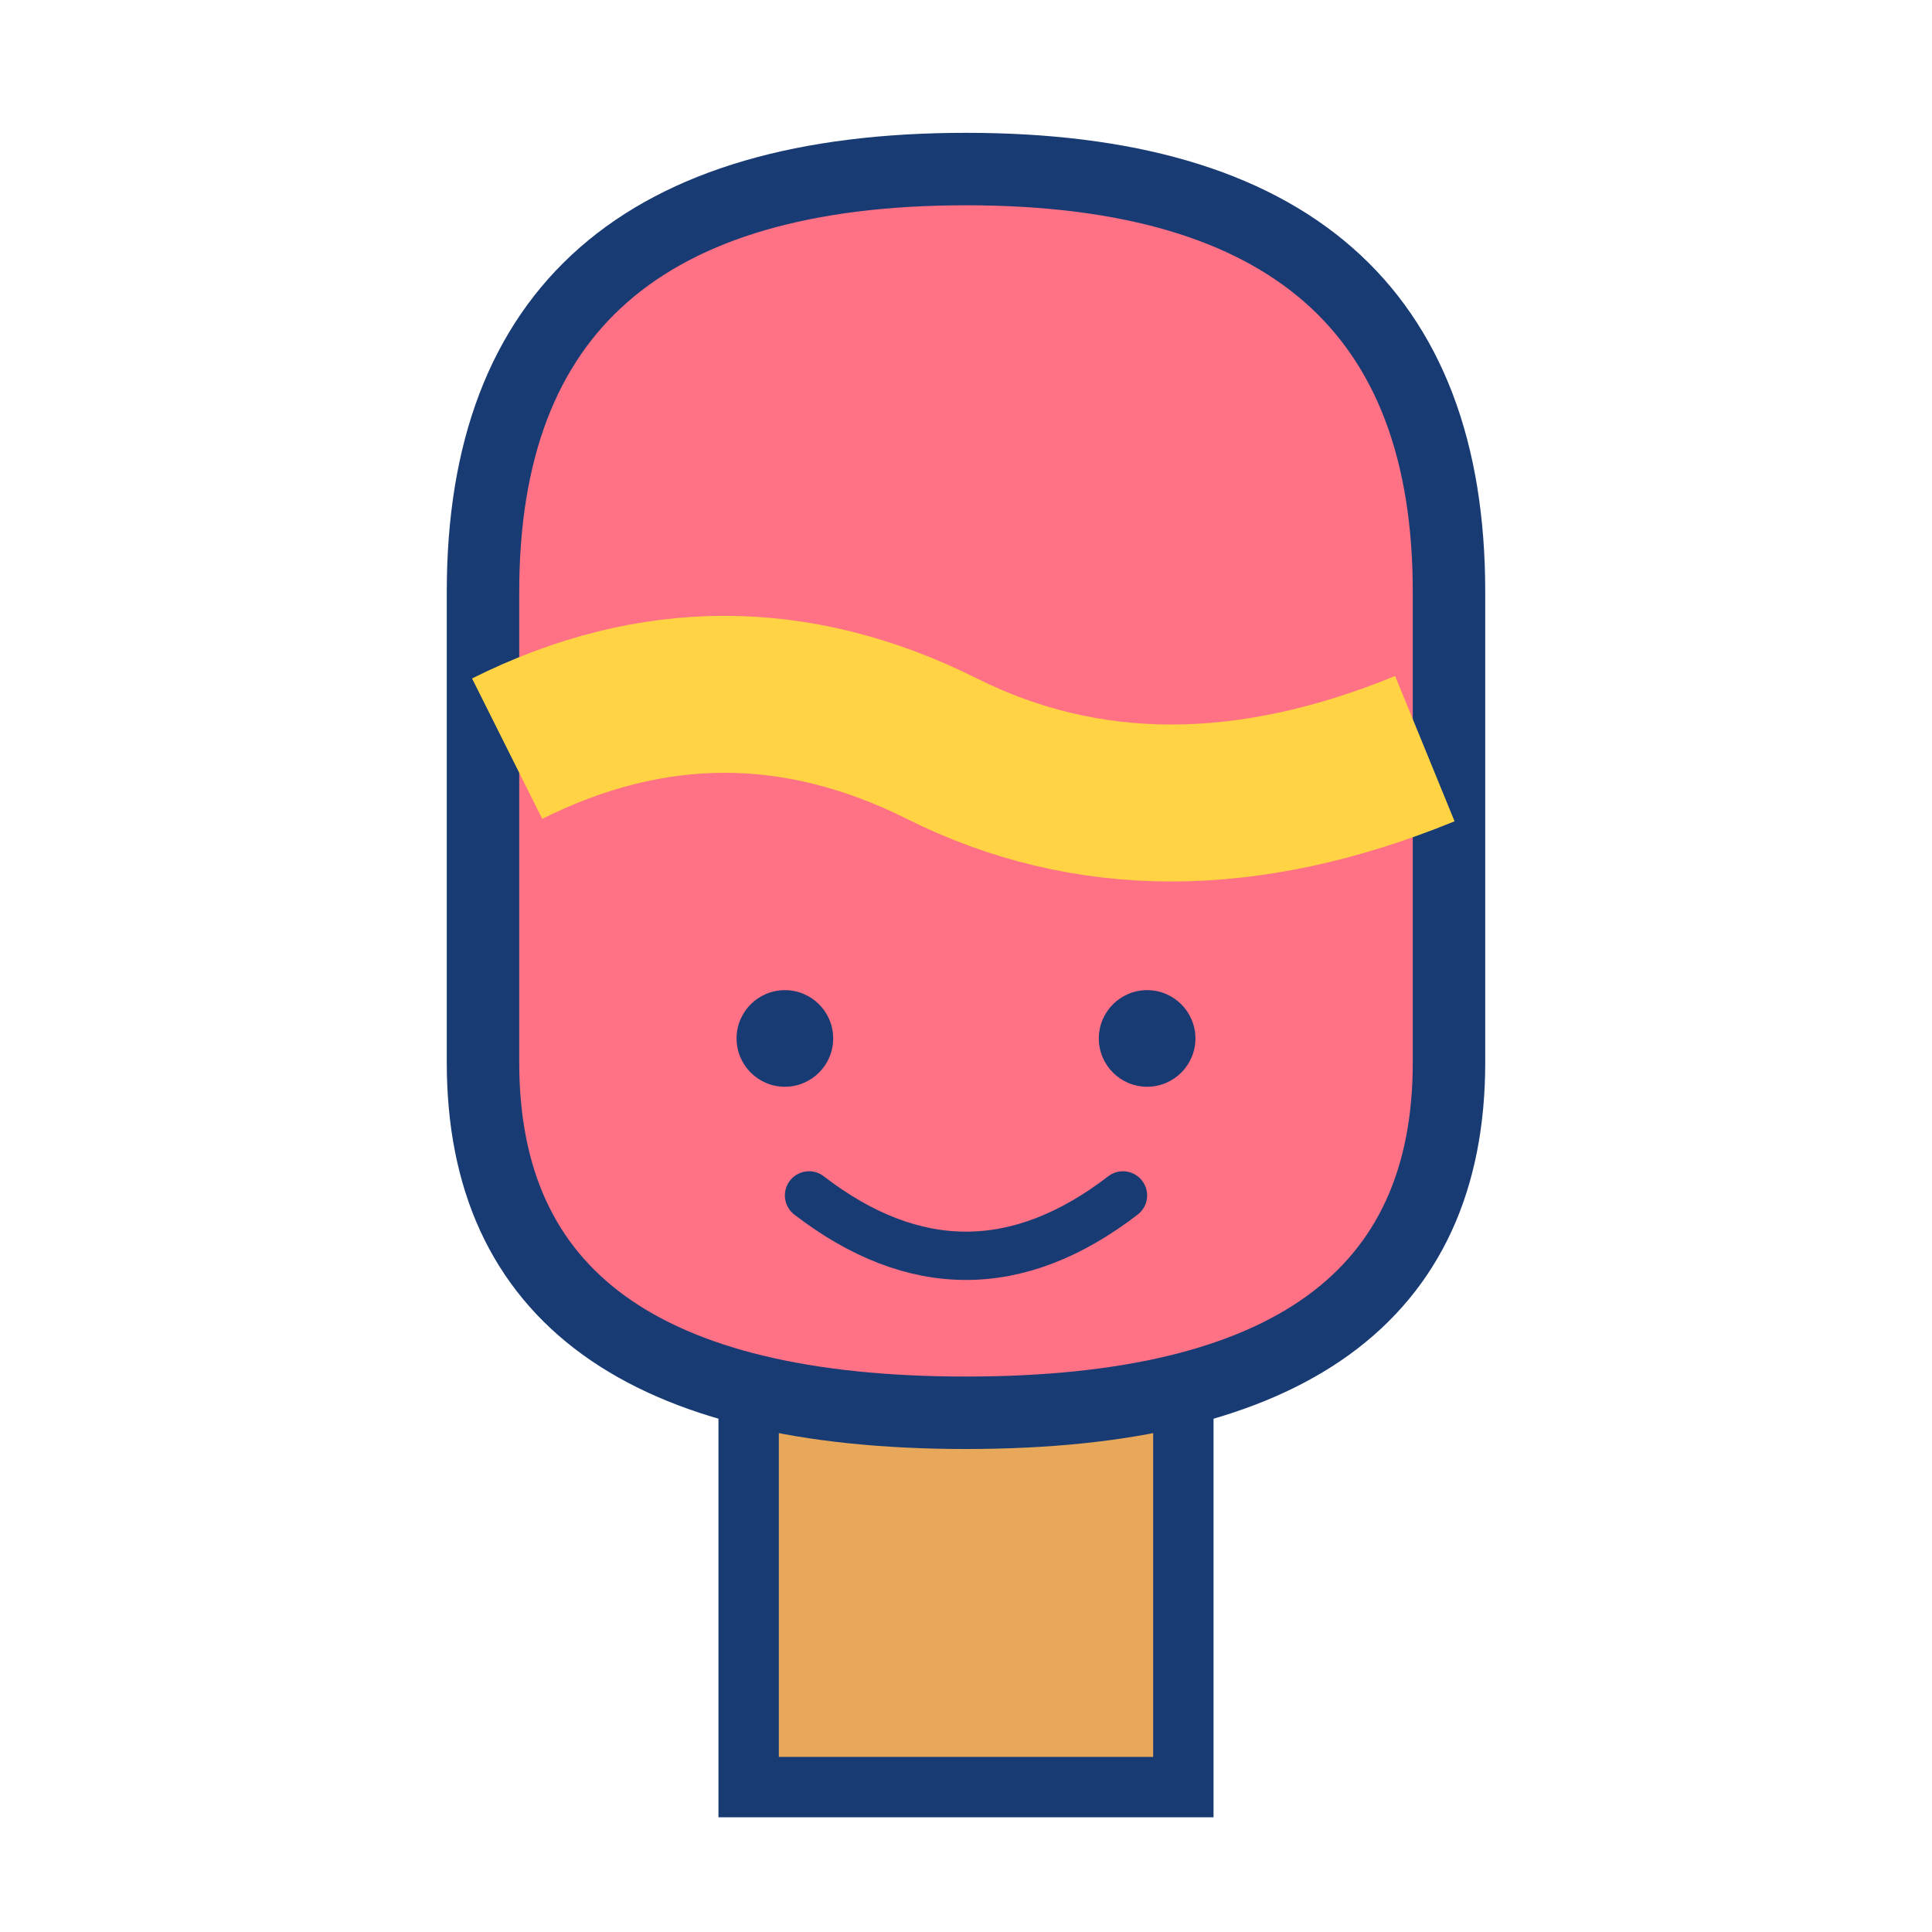
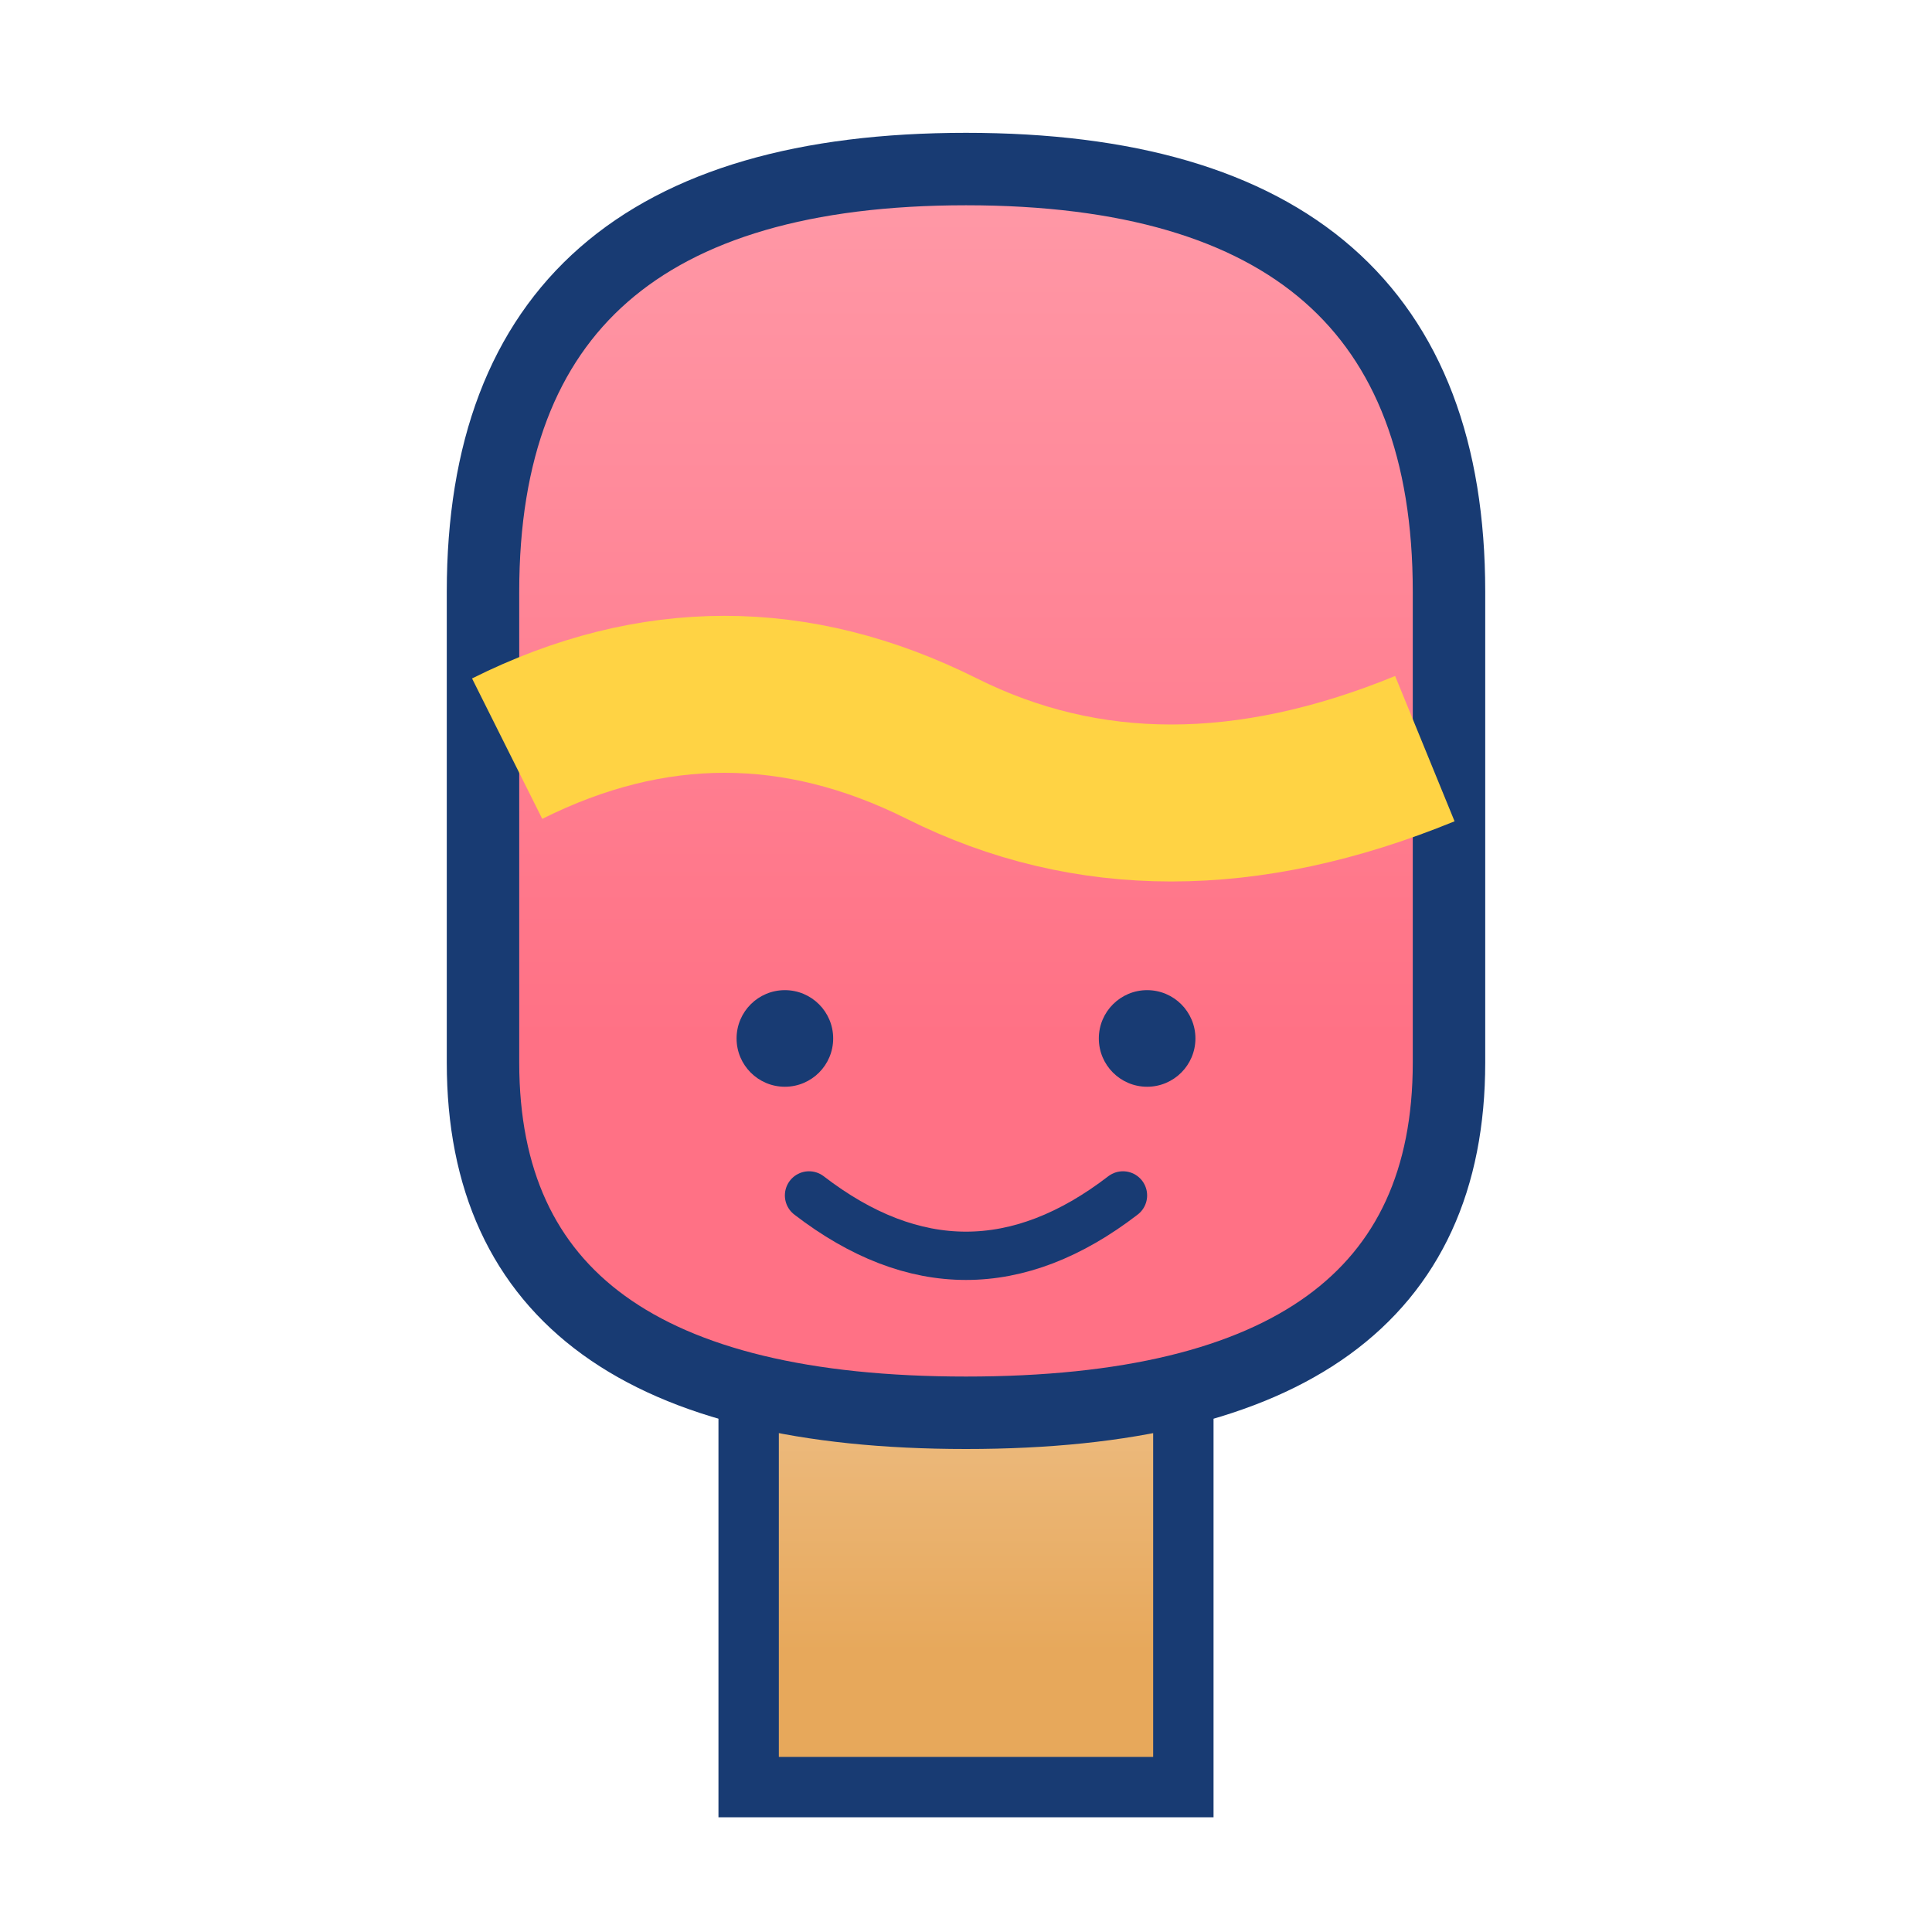
<svg xmlns="http://www.w3.org/2000/svg" viewBox="0 0 160 160">
-   <path d="M62 111h36v37H62Z" fill="#e7a85b" stroke="#183b73" stroke-width="5" />
-   <path d="M40 88V49q0-35 40-35t40 35v39q0 29-40 29T40 88Z" fill="#ff7185" stroke="#183b73" stroke-width="6" />
+   <defs id="season-polish">
+     <linearGradient id="season-fill-0" x2="0" y2="1">
+       <stop stop-color="#eec089" />
+       <stop offset=".7" stop-color="#e7a85b" />
+     </linearGradient>
+     <linearGradient id="season-fill-1" x2="0" y2="1">
+       <stop stop-color="#ff99a7" />
+       <stop offset=".7" stop-color="#ff7185" />
+     </linearGradient>
+   </defs>
+   <path d="M62 111h36v37H62Z" fill="url(#season-fill-0)" stroke="#183b73" stroke-width="5" />
+   <path d="M40 88V49q0-35 40-35t40 35v39q0 29-40 29T40 88Z" fill="url(#season-fill-1)" stroke="#183b73" stroke-width="6" />
  <path d="M42 62q18-9 36 0t40 0" fill="none" stroke="#ffd344" stroke-width="13" />
  <circle cx="65" cy="86" r="4" fill="#183b73" />
  <circle cx="95" cy="86" r="4" fill="#183b73" />
  <path d="M67 99q13 10 26 0" fill="none" stroke="#183b73" stroke-width="4" stroke-linecap="round" />
</svg>
